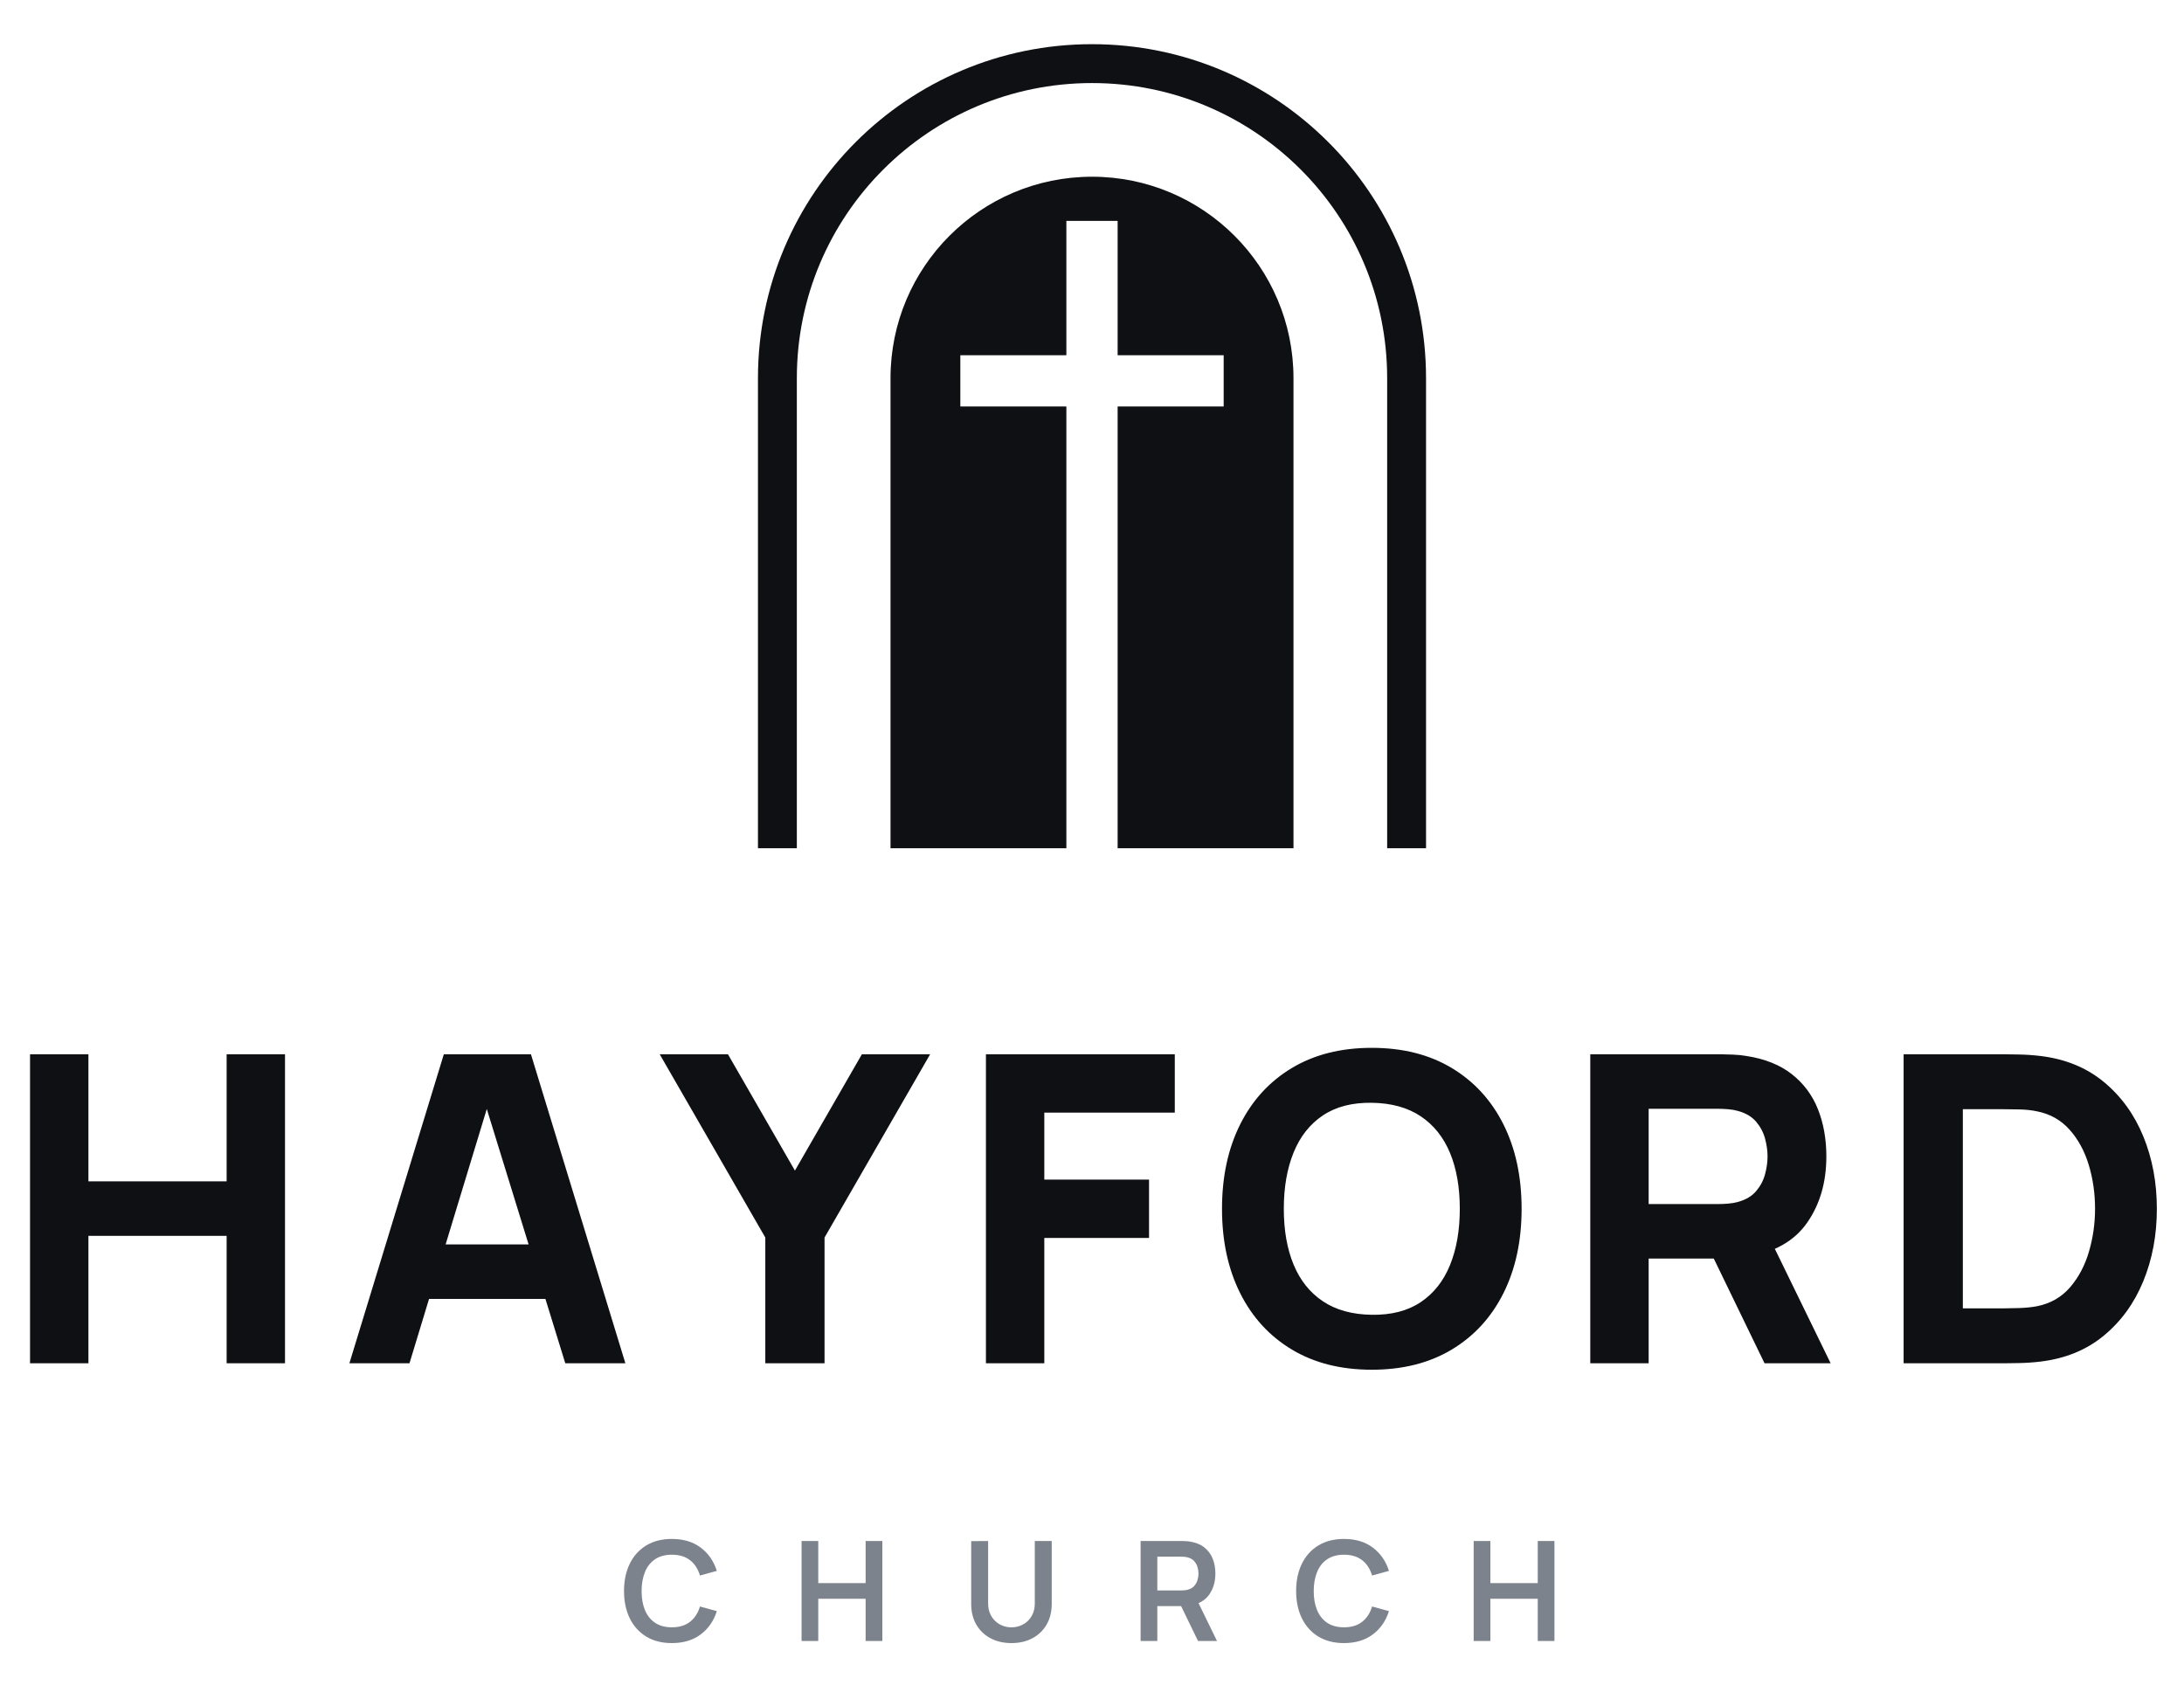
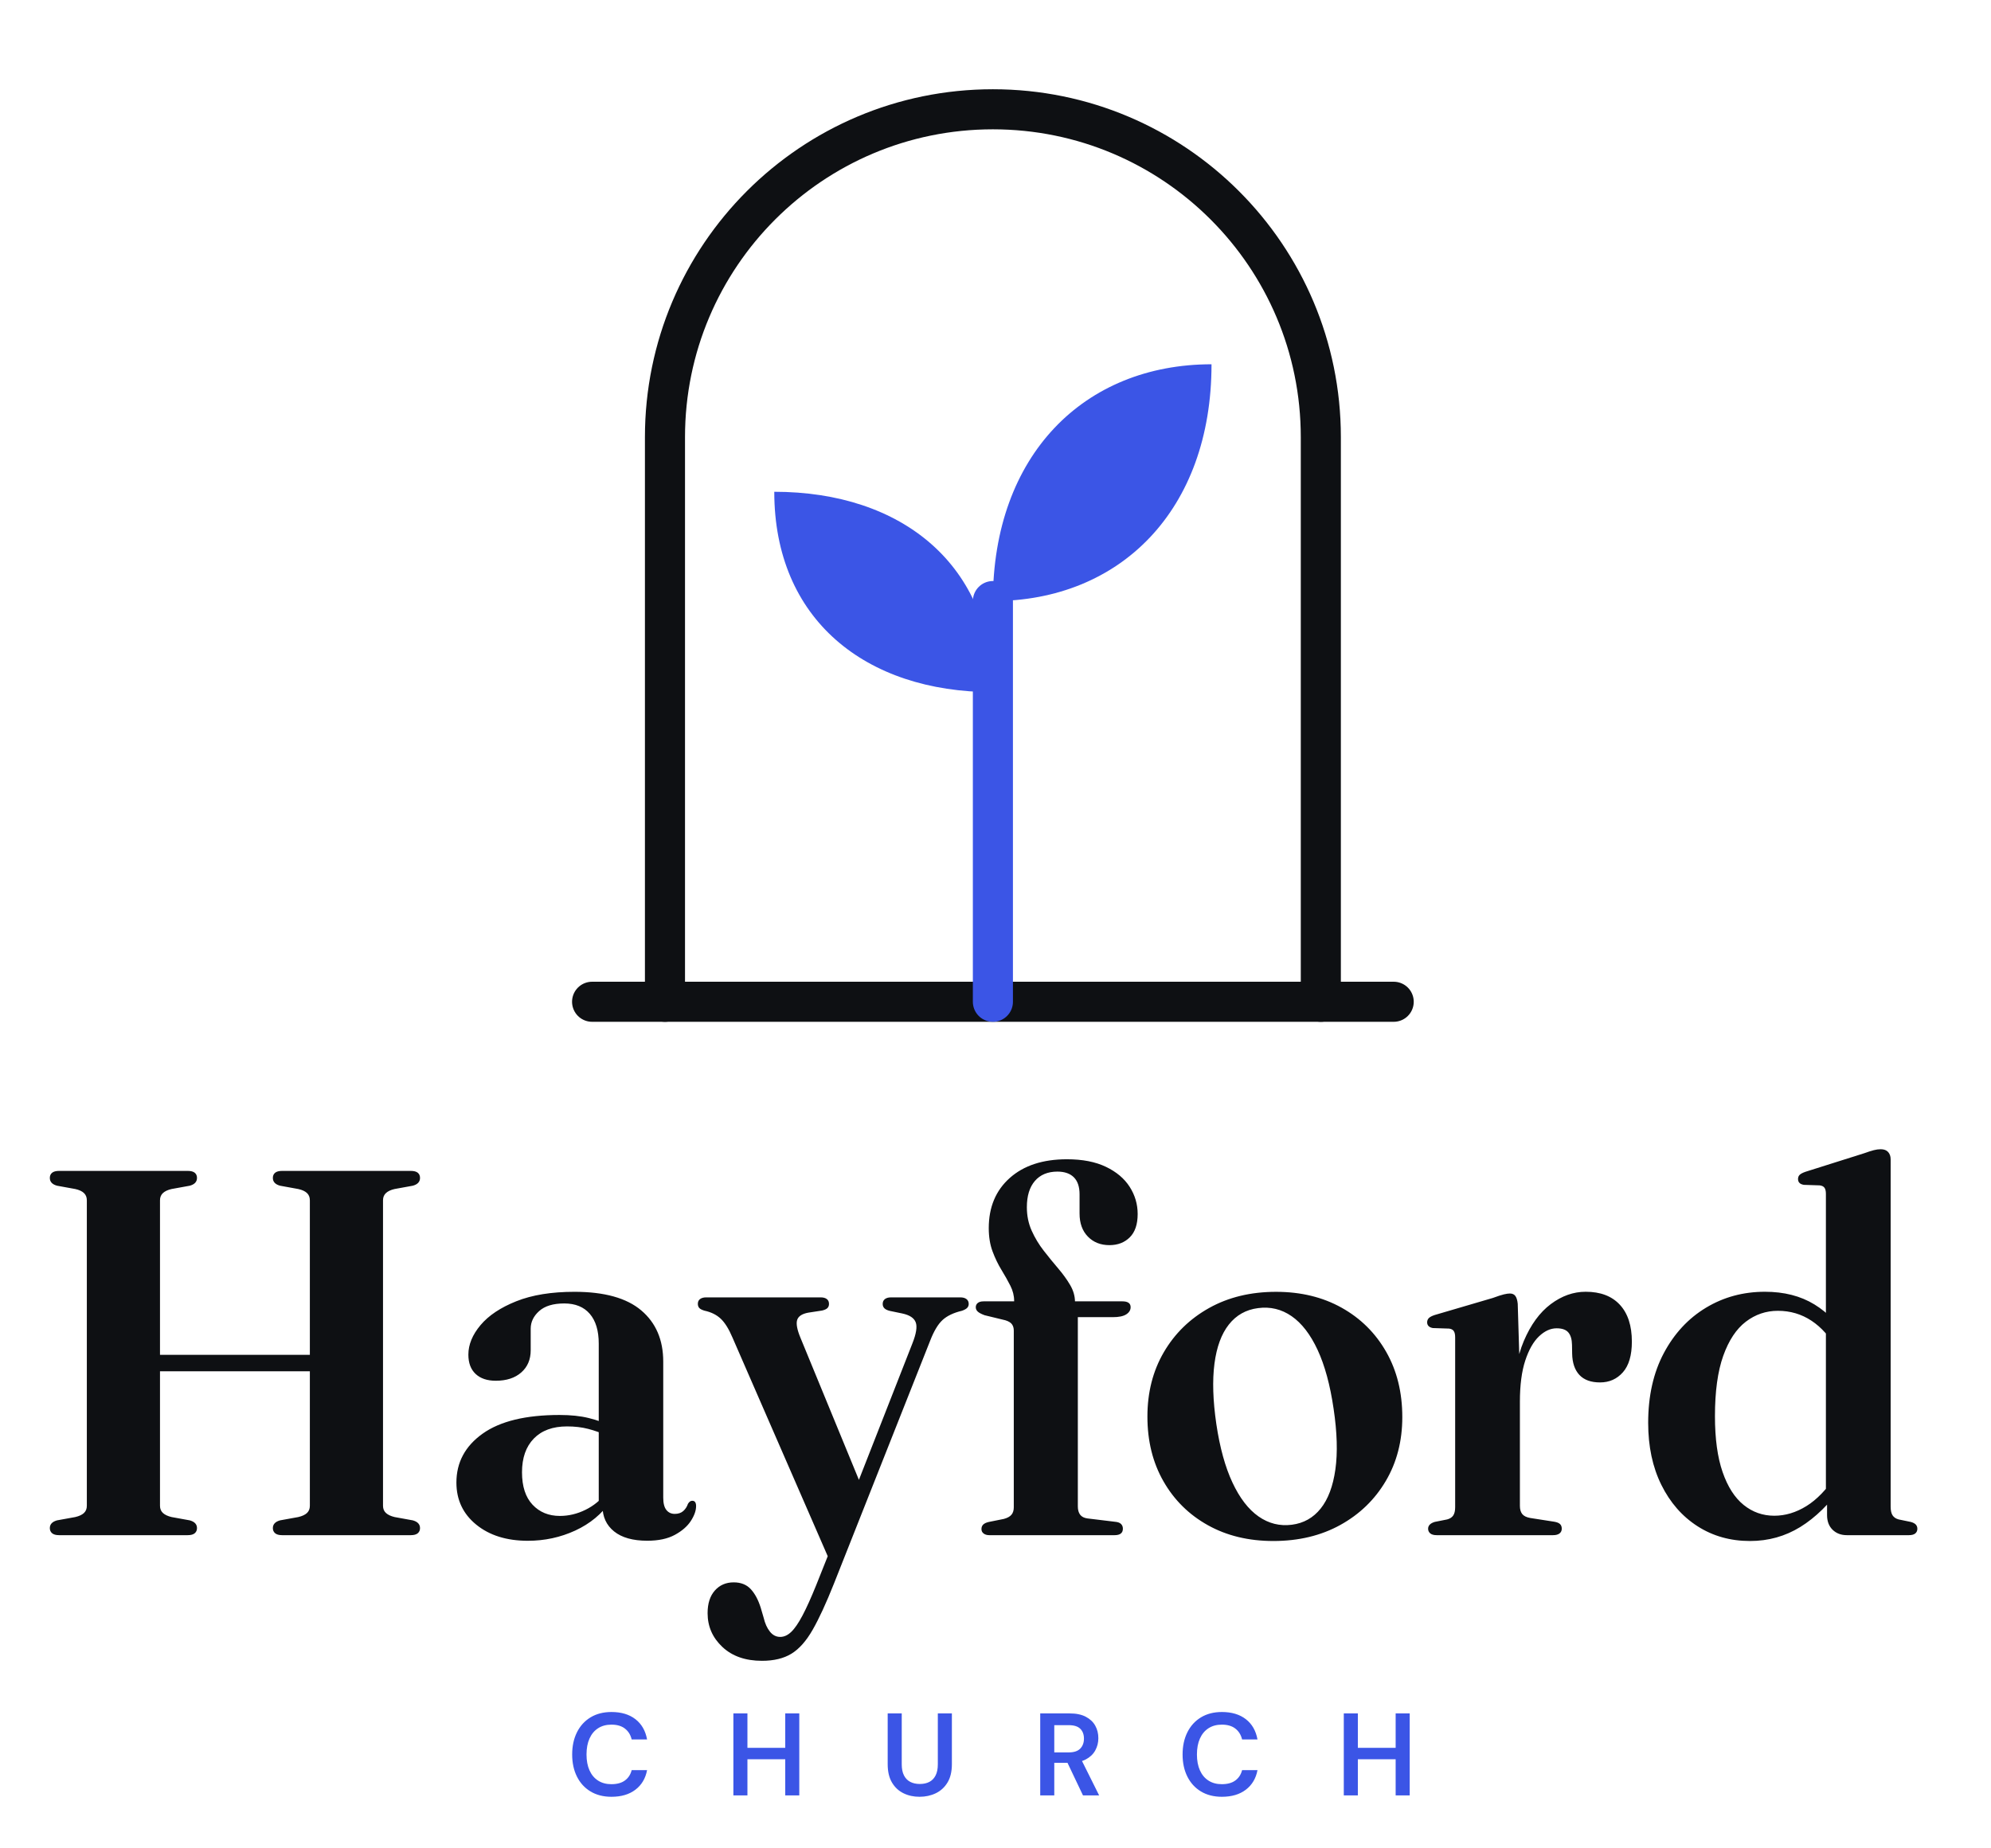
- <svg xmlns="http://www.w3.org/2000/svg" viewBox="0 0 173 134" width="173" height="134" role="img" aria-label="Hayford Church">
-   <g transform="translate(58.5 0) scale(1.4)">
-     <path d="M8.6 48V21.4a11.4 11.4 0 0 1 22.8 0V48h-9.95V23h6v-2.9h-6v-7.6h-2.9v7.6h-6V23h6v25z" fill="#0E1013" />
-     <path d="M2.2 48V21.4a17.8 17.8 0 0 1 35.6 0V48" fill="none" stroke="#0E1013" stroke-width="2.2" />
+ <svg xmlns="http://www.w3.org/2000/svg" viewBox="0 0 153 142" width="153" height="142" role="img" aria-label="Hayford Church">
+   <g transform="translate(42.7 0) scale(1.4)">
+     <path d="M6 55V24a18 18 0 0 1 36 0v31" fill="none" stroke="#0E1013" stroke-width="2.2" stroke-linecap="round" stroke-linejoin="round" />
+     <path d="M2 55h44" stroke="#0E1013" stroke-width="2.2" stroke-linecap="round" />
+     <path d="M24 55V33" stroke="#3B55E6" stroke-width="2.2" stroke-linecap="round" />
+     <path d="M24 38c0-7-5-11-12-11 0 7 5 11 12 11z" fill="#3B55E6" />
+     <path d="M24 33c0-8 5-13 12-13 0 8-5 13-12 13z" fill="#3B55E6" />
  </g>
-   <path d="M2.38 108.0V83.52H7.004V93.584H17.952V83.52H22.576V108.0H17.952V97.902H7.004V108.0ZM27.676 108.0 35.156 83.52H42.058L49.538 108.0H44.778L38.114 86.41H38.998L32.436 108.0ZM32.164 102.9V98.582H45.084V102.9ZM60.622 108.0V98.038L52.258 83.52H57.664L62.968 92.734L68.272 83.52H73.678L65.314 98.038V108.0ZM78.098 108.0V83.52H93.058V88.144H82.722V93.448H91.018V98.072H82.722V108.0ZM108.664 108.51Q104.992 108.51 102.332 106.912Q99.671 105.314 98.234 102.441Q96.798 99.568 96.798 95.76Q96.798 91.952 98.234 89.079Q99.671 86.206 102.332 84.608Q104.992 83.01 108.664 83.01Q112.336 83.01 114.997 84.608Q117.657 86.206 119.094 89.079Q120.53 91.952 120.53 95.76Q120.53 99.568 119.094 102.441Q117.657 105.314 114.997 106.912Q112.336 108.51 108.664 108.51ZM108.664 104.158Q110.993 104.192 112.54 103.155Q114.087 102.118 114.861 100.214Q115.634 98.31 115.634 95.76Q115.634 93.21 114.861 91.34Q114.087 89.47 112.54 88.433Q110.993 87.396 108.664 87.362Q106.335 87.328 104.788 88.365Q103.241 89.402 102.468 91.306Q101.694 93.21 101.694 95.76Q101.694 98.31 102.468 100.18Q103.241 102.05 104.788 103.087Q106.335 104.124 108.664 104.158ZM125.97 108.0V83.52H136.306Q136.663 83.52 137.267 83.546Q137.87 83.571 138.346 83.656Q140.539 83.996 141.942 85.101Q143.344 86.206 144.007 87.881Q144.67 89.555 144.67 91.612Q144.67 94.689 143.14 96.873Q141.61 99.058 138.346 99.568L136.306 99.704H130.594V108.0ZM139.774 108.0 134.946 98.038 139.706 97.12 145.01 108.0ZM130.594 95.386H136.102Q136.459 95.386 136.884 95.352Q137.309 95.318 137.666 95.216Q138.601 94.961 139.111 94.358Q139.621 93.754 139.817 93.014Q140.012 92.275 140.012 91.612Q140.012 90.949 139.817 90.209Q139.621 89.47 139.111 88.867Q138.601 88.263 137.666 88.008Q137.309 87.906 136.884 87.872Q136.459 87.838 136.102 87.838H130.594ZM150.79 108.0V83.52H158.712Q159.001 83.52 159.902 83.537Q160.803 83.554 161.636 83.656Q164.594 84.013 166.651 85.713Q168.708 87.413 169.779 90.031Q170.85 92.649 170.85 95.76Q170.85 98.871 169.779 101.489Q168.708 104.107 166.651 105.807Q164.594 107.507 161.636 107.864Q160.803 107.966 159.902 107.983Q159.001 108.0 158.712 108.0ZM155.482 103.648H158.712Q159.171 103.648 159.953 103.623Q160.735 103.597 161.364 103.478Q162.962 103.155 163.974 101.982Q164.985 100.809 165.47 99.16Q165.954 97.511 165.954 95.76Q165.954 93.924 165.452 92.275Q164.951 90.626 163.931 89.487Q162.911 88.348 161.364 88.042Q160.735 87.906 159.953 87.889Q159.171 87.872 158.712 87.872H155.482Z" fill="#0E1013" />
-   <path d="M53.221 130.165Q52.034 130.165 51.185 129.646Q50.337 129.127 49.883 128.198Q49.43 127.268 49.43 126.04Q49.43 124.812 49.883 123.882Q50.337 122.953 51.185 122.434Q52.034 121.915 53.221 121.915Q54.589 121.915 55.502 122.599Q56.416 123.284 56.782 124.447L55.445 124.813Q55.218 124.038 54.662 123.602Q54.106 123.165 53.221 123.165Q52.424 123.165 51.892 123.523Q51.36 123.88 51.093 124.527Q50.825 125.174 50.823 126.04Q50.821 126.906 51.089 127.553Q51.357 128.199 51.89 128.557Q52.424 128.915 53.221 128.915Q54.106 128.915 54.662 128.476Q55.218 128.037 55.445 127.267L56.782 127.633Q56.416 128.796 55.502 129.481Q54.589 130.165 53.221 130.165ZM63.494 130.0V122.08H64.817V125.415H68.568V122.08H69.892V130.0H68.568V126.656H64.817V130.0ZM80.12 130.165Q79.176 130.165 78.457 129.78Q77.738 129.396 77.334 128.698Q76.93 128 76.93 127.058V122.089L78.272 122.08V127.023Q78.272 127.47 78.423 127.822Q78.574 128.173 78.834 128.418Q79.094 128.664 79.427 128.791Q79.761 128.918 80.12 128.918Q80.488 128.918 80.822 128.789Q81.155 128.659 81.413 128.414Q81.67 128.169 81.819 127.817Q81.968 127.465 81.968 127.023V122.08H83.31V127.058Q83.31 127.999 82.906 128.697Q82.501 129.395 81.783 129.78Q81.064 130.165 80.12 130.165ZM90.35 130.0V122.08H93.622Q93.738 122.08 93.921 122.088Q94.104 122.097 94.257 122.124Q94.943 122.23 95.392 122.583Q95.84 122.935 96.057 123.47Q96.273 124.004 96.273 124.658Q96.273 125.628 95.784 126.324Q95.294 127.019 94.282 127.186L93.718 127.235H91.674V130.0ZM94.899 130.0 93.337 126.777 94.686 126.48 96.402 130.0ZM91.674 125.994H93.567Q93.679 125.994 93.815 125.983Q93.952 125.972 94.07 125.941Q94.398 125.858 94.587 125.649Q94.777 125.441 94.856 125.176Q94.935 124.911 94.935 124.658Q94.935 124.405 94.856 124.14Q94.777 123.875 94.587 123.666Q94.398 123.458 94.07 123.374Q93.952 123.342 93.815 123.332Q93.679 123.321 93.567 123.321H91.674ZM106.461 130.165Q105.274 130.165 104.425 129.646Q103.577 129.127 103.123 128.198Q102.67 127.268 102.67 126.04Q102.67 124.812 103.123 123.882Q103.577 122.953 104.425 122.434Q105.274 121.915 106.461 121.915Q107.829 121.915 108.742 122.599Q109.656 123.284 110.022 124.447L108.685 124.813Q108.458 124.038 107.902 123.602Q107.346 123.165 106.461 123.165Q105.664 123.165 105.132 123.523Q104.6 123.88 104.333 124.527Q104.065 125.174 104.063 126.04Q104.061 126.906 104.329 127.553Q104.597 128.199 105.13 128.557Q105.664 128.915 106.461 128.915Q107.346 128.915 107.902 128.476Q108.458 128.037 108.685 127.267L110.022 127.633Q109.656 128.796 108.742 129.481Q107.829 130.165 106.461 130.165ZM116.733 130.0V122.08H118.057V125.415H121.808V122.08H123.132V130.0H121.808V126.656H118.057V130.0Z" fill="#7D838D" />
+   <path d="M9.273 104.139H25.917V105.402H9.273ZM12.295 115.742Q12.295 116.089 12.523 116.297Q12.751 116.504 13.185 116.607L14.583 116.861Q15.138 117.015 15.138 117.457Q15.138 117.703 14.966 117.851Q14.793 118.0 14.42 118.0H4.547Q4.179 118.0 4.004 117.851Q3.829 117.703 3.829 117.457Q3.829 117.015 4.384 116.861L5.783 116.607Q6.228 116.504 6.45 116.297Q6.673 116.089 6.673 115.742V92.258Q6.673 91.911 6.45 91.701Q6.228 91.491 5.783 91.393L4.384 91.139Q3.829 90.988 3.829 90.54Q3.829 90.287 4.004 90.143Q4.179 90.0 4.547 90.0H14.42Q14.793 90.0 14.966 90.143Q15.138 90.287 15.138 90.54Q15.138 90.988 14.583 91.139L13.185 91.393Q12.751 91.491 12.523 91.701Q12.295 91.911 12.295 92.258ZM29.433 115.742Q29.433 116.089 29.662 116.297Q29.89 116.504 30.323 116.607L31.722 116.861Q32.277 117.015 32.277 117.457Q32.277 117.703 32.105 117.851Q31.932 118.0 31.559 118.0H21.686Q21.317 118.0 21.142 117.851Q20.968 117.703 20.968 117.457Q20.968 117.015 21.523 116.861L22.921 116.607Q23.366 116.504 23.589 116.297Q23.811 116.089 23.811 115.742V92.258Q23.811 91.911 23.589 91.701Q23.366 91.491 22.921 91.393L21.523 91.139Q20.968 90.988 20.968 90.54Q20.968 90.287 21.142 90.143Q21.317 90.0 21.686 90.0H31.559Q31.932 90.0 32.105 90.143Q32.277 90.287 32.277 90.54Q32.277 90.988 31.722 91.139L30.323 91.393Q29.89 91.491 29.662 91.701Q29.433 91.911 29.433 92.258ZM46.301 115.778V115.475L46.011 115.511V103.277Q46.011 101.79 45.324 100.989Q44.637 100.189 43.364 100.189Q42.085 100.189 41.433 100.773Q40.782 101.356 40.782 102.128V103.786Q40.782 104.854 40.057 105.492Q39.332 106.13 38.099 106.13Q37.108 106.13 36.55 105.608Q35.992 105.085 35.992 104.122Q35.992 102.967 36.925 101.856Q37.858 100.745 39.676 100.02Q41.494 99.294 44.146 99.294Q47.593 99.294 49.28 100.725Q50.967 102.156 50.967 104.66V115.117Q50.967 115.762 51.208 116.063Q51.45 116.364 51.85 116.364Q52.257 116.364 52.504 116.146Q52.752 115.928 52.868 115.586Q52.934 115.482 53.011 115.419Q53.089 115.356 53.196 115.356Q53.35 115.356 53.421 115.463Q53.492 115.571 53.492 115.761Q53.492 116.283 53.091 116.903Q52.69 117.523 51.861 117.975Q51.033 118.427 49.739 118.427Q48.08 118.427 47.19 117.711Q46.301 116.994 46.301 115.778ZM35.073 113.956Q35.073 111.634 37.088 110.197Q39.104 108.761 43.001 108.761Q44.293 108.761 45.243 108.997Q46.193 109.232 46.938 109.601L46.648 110.347Q45.937 110.021 45.201 109.831Q44.465 109.64 43.575 109.64Q41.931 109.64 41.023 110.572Q40.114 111.505 40.114 113.166Q40.114 114.795 40.924 115.658Q41.735 116.521 43.024 116.521Q44.033 116.521 44.985 116.054Q45.938 115.588 46.587 114.743L46.918 115.401Q45.91 116.858 44.205 117.645Q42.499 118.431 40.562 118.431Q38.123 118.431 36.598 117.191Q35.073 115.95 35.073 113.956ZM66.346 114.58 63.792 120.04 56.283 102.799Q55.867 101.819 55.388 101.365Q54.91 100.91 54.133 100.743Q53.834 100.654 53.73 100.53Q53.626 100.407 53.626 100.218Q53.626 99.979 53.797 99.851Q53.969 99.722 54.261 99.722H63.067Q63.368 99.722 63.536 99.85Q63.705 99.979 63.705 100.222Q63.705 100.424 63.584 100.545Q63.464 100.665 63.175 100.733L62.109 100.897Q61.391 101.03 61.257 101.462Q61.124 101.894 61.514 102.831ZM62.724 121.834 64.347 117.761 64.838 116.723 70.118 103.25Q70.557 102.14 70.369 101.64Q70.181 101.14 69.338 100.96L68.379 100.761Q68.088 100.689 67.96 100.558Q67.831 100.428 67.831 100.226Q67.831 99.983 68.003 99.852Q68.174 99.722 68.469 99.722H73.795Q74.101 99.722 74.272 99.855Q74.442 99.987 74.442 100.227Q74.442 100.4 74.328 100.524Q74.213 100.649 73.923 100.751Q72.957 100.981 72.436 101.457Q71.915 101.933 71.485 103.037L64.083 121.73Q63.192 123.971 62.45 125.27Q61.707 126.569 60.815 127.113Q59.923 127.657 58.556 127.657Q56.644 127.657 55.51 126.59Q54.376 125.524 54.376 123.993Q54.376 122.881 54.933 122.254Q55.49 121.627 56.38 121.627Q57.214 121.627 57.696 122.151Q58.177 122.674 58.46 123.583L58.685 124.35Q58.837 125.002 59.162 125.411Q59.487 125.82 59.957 125.82Q60.398 125.82 60.8 125.437Q61.203 125.054 61.667 124.177Q62.132 123.301 62.724 121.834ZM82.827 115.786Q82.827 116.19 83.004 116.426Q83.182 116.662 83.568 116.713L85.709 116.973Q86.011 117.001 86.15 117.143Q86.289 117.284 86.289 117.502Q86.289 118.0 85.65 118.0H76.026Q75.753 118.0 75.587 117.872Q75.421 117.745 75.421 117.531Q75.421 117.316 75.554 117.185Q75.688 117.055 75.971 116.987L77.137 116.752Q77.543 116.645 77.724 116.432Q77.905 116.219 77.905 115.863V102.271Q77.905 101.99 77.768 101.794Q77.631 101.598 77.263 101.483L75.661 101.093Q75.27 100.947 75.127 100.806Q74.984 100.665 74.984 100.479Q74.984 100.279 75.136 100.153Q75.288 100.027 75.586 100.027H78.672L77.933 100.48V99.999Q77.933 99.399 77.64 98.822Q77.347 98.245 76.958 97.609Q76.568 96.974 76.275 96.191Q75.982 95.408 75.982 94.399Q75.982 91.983 77.596 90.544Q79.21 89.106 81.99 89.106Q83.77 89.106 84.982 89.685Q86.194 90.264 86.809 91.223Q87.425 92.182 87.425 93.315Q87.425 94.501 86.821 95.104Q86.217 95.707 85.256 95.707Q84.239 95.707 83.6 95.051Q82.96 94.396 82.96 93.279V91.801Q82.96 90.932 82.522 90.493Q82.084 90.054 81.25 90.054Q80.141 90.059 79.526 90.774Q78.91 91.49 78.91 92.793Q78.91 93.771 79.281 94.597Q79.652 95.422 80.206 96.133Q80.759 96.845 81.312 97.492Q81.866 98.139 82.237 98.773Q82.608 99.406 82.608 100.069V100.679L82.157 100.027H86.258Q86.563 100.027 86.724 100.138Q86.884 100.249 86.884 100.475Q86.884 100.808 86.55 101.026Q86.215 101.243 85.511 101.243H82.827ZM98.059 99.295Q100.914 99.295 103.1 100.517Q105.286 101.738 106.523 103.909Q107.761 106.081 107.761 108.926Q107.761 111.684 106.492 113.835Q105.223 115.986 102.994 117.217Q100.765 118.448 97.851 118.448Q94.996 118.448 92.817 117.232Q90.637 116.015 89.406 113.858Q88.174 111.702 88.174 108.883Q88.174 106.098 89.434 103.938Q90.694 101.778 92.919 100.536Q95.145 99.295 98.059 99.295ZM99.273 117.198Q100.634 117.024 101.49 115.951Q102.346 114.879 102.618 112.949Q102.89 111.019 102.482 108.285Q102.081 105.545 101.253 103.76Q100.424 101.976 99.255 101.167Q98.087 100.358 96.669 100.548Q95.285 100.728 94.431 101.811Q93.577 102.893 93.326 104.817Q93.074 106.741 93.471 109.464Q93.872 112.166 94.709 113.955Q95.546 115.745 96.714 116.561Q97.882 117.377 99.273 117.198ZM116.302 107.738Q116.302 104.955 117.099 103.075Q117.897 101.195 119.167 100.242Q120.437 99.29 121.853 99.29Q123.554 99.29 124.478 100.288Q125.402 101.286 125.402 103.122Q125.402 104.699 124.713 105.479Q124.024 106.259 122.955 106.259Q121.911 106.259 121.372 105.686Q120.834 105.113 120.813 104.047L120.802 103.371Q120.791 102.737 120.521 102.418Q120.251 102.099 119.621 102.099Q118.916 102.099 118.268 102.715Q117.62 103.331 117.209 104.58Q116.798 105.83 116.798 107.742ZM116.631 100.209 116.798 105.738V115.75Q116.798 116.153 116.98 116.378Q117.162 116.604 117.597 116.679L119.438 116.966Q119.74 117.016 119.878 117.143Q120.015 117.271 120.015 117.502Q120.015 117.733 119.844 117.867Q119.673 118.0 119.341 118.0H110.407Q110.072 118.0 109.908 117.862Q109.744 117.724 109.744 117.504Q109.744 117.323 109.87 117.191Q109.996 117.058 110.255 116.98L111.208 116.79Q111.528 116.705 111.675 116.486Q111.823 116.266 111.823 115.846V102.796Q111.823 102.466 111.715 102.309Q111.607 102.151 111.353 102.121L110.105 102.08Q109.884 102.038 109.777 101.925Q109.67 101.811 109.67 101.644Q109.67 101.444 109.799 101.314Q109.927 101.185 110.245 101.079L114.715 99.767Q115.296 99.553 115.574 99.489Q115.853 99.424 116.027 99.424Q116.31 99.424 116.449 99.613Q116.589 99.803 116.631 100.209ZM140.402 115.122 140.313 115.021V91.767Q140.313 91.442 140.202 91.293Q140.091 91.143 139.838 91.113L138.615 91.072Q138.379 91.03 138.275 90.916Q138.171 90.803 138.171 90.63Q138.171 90.426 138.296 90.304Q138.421 90.182 138.735 90.071L143.241 88.648Q143.718 88.476 143.997 88.406Q144.276 88.335 144.523 88.335Q144.902 88.335 145.095 88.549Q145.288 88.763 145.288 89.11V115.802Q145.288 116.251 145.438 116.478Q145.588 116.705 145.903 116.79L146.843 116.984Q147.108 117.059 147.225 117.189Q147.341 117.319 147.341 117.508Q147.341 117.733 147.181 117.867Q147.022 118.0 146.683 118.0H141.925Q141.254 118.0 140.828 117.585Q140.402 117.17 140.402 116.454ZM126.655 109.364Q126.655 106.27 127.856 104.009Q129.058 101.748 131.093 100.519Q133.128 99.29 135.629 99.29Q137.836 99.29 139.427 100.262Q141.017 101.233 142.024 103.02L141.153 103.71Q140.351 102.274 139.201 101.514Q138.05 100.754 136.622 100.754Q135.256 100.754 134.159 101.592Q133.062 102.43 132.424 104.215Q131.787 106 131.787 108.853Q131.787 111.452 132.375 113.149Q132.962 114.845 133.992 115.676Q135.022 116.506 136.347 116.506Q137.615 116.506 138.814 115.765Q140.013 115.023 141.055 113.447L141.617 114.166Q140.092 116.293 138.345 117.371Q136.598 118.448 134.482 118.448Q132.216 118.448 130.448 117.313Q128.679 116.178 127.667 114.132Q126.655 112.087 126.655 109.364Z" fill="#0E1013" />
+   <path d="M46.991 138.108Q46.056 138.108 45.378 137.698Q44.7 137.289 44.335 136.555Q43.969 135.822 43.969 134.857Q43.969 133.889 44.335 133.154Q44.7 132.418 45.378 132.005Q46.056 131.592 46.991 131.592Q48.118 131.592 48.83 132.144Q49.543 132.696 49.725 133.703H48.542Q48.417 133.174 48.026 132.869Q47.636 132.563 46.984 132.563Q46.391 132.563 45.961 132.84Q45.531 133.117 45.301 133.631Q45.071 134.144 45.071 134.857Q45.071 135.567 45.301 136.078Q45.531 136.59 45.961 136.865Q46.391 137.14 46.984 137.14Q47.636 137.14 48.025 136.853Q48.414 136.567 48.541 136.061H49.725Q49.544 137.019 48.831 137.563Q48.118 138.108 46.991 138.108ZM60.342 138.0V131.7H61.422V138.0ZM56.357 138.0V131.7H57.437V138.0ZM57.278 135.225V134.347H60.543V135.225ZM70.662 138.108Q69.98 138.108 69.426 137.836Q68.871 137.564 68.543 137.01Q68.215 136.455 68.215 135.604V131.7H69.295V135.613Q69.295 136.124 69.464 136.461Q69.633 136.797 69.947 136.961Q70.26 137.124 70.683 137.124Q71.116 137.124 71.424 136.961Q71.732 136.797 71.9 136.461Q72.068 136.124 72.068 135.613V131.7H73.148V135.604Q73.148 136.455 72.813 137.01Q72.477 137.564 71.913 137.836Q71.348 138.108 70.662 138.108ZM79.937 138.0V131.7H82.198Q82.951 131.7 83.439 131.957Q83.928 132.214 84.166 132.643Q84.404 133.071 84.404 133.605Q84.404 134.109 84.169 134.541Q83.934 134.973 83.442 135.235Q82.95 135.496 82.177 135.496H81.017V138.0ZM83.222 138.0 81.899 135.217H83.077L84.463 138.0ZM81.017 134.697H82.129Q82.73 134.697 83.013 134.404Q83.297 134.11 83.297 133.636Q83.297 133.164 83.018 132.884Q82.74 132.603 82.124 132.603H81.017ZM93.899 138.108Q92.964 138.108 92.286 137.698Q91.608 137.289 91.243 136.555Q90.877 135.822 90.877 134.857Q90.877 133.889 91.243 133.154Q91.608 132.418 92.286 132.005Q92.964 131.592 93.899 131.592Q95.026 131.592 95.738 132.144Q96.451 132.696 96.633 133.703H95.45Q95.325 133.174 94.934 132.869Q94.544 132.563 93.892 132.563Q93.299 132.563 92.869 132.84Q92.439 133.117 92.209 133.631Q91.979 134.144 91.979 134.857Q91.979 135.567 92.209 136.078Q92.439 136.59 92.869 136.865Q93.299 137.14 93.892 137.14Q94.544 137.14 94.933 136.853Q95.322 136.567 95.449 136.061H96.633Q96.452 137.019 95.739 137.563Q95.026 138.108 93.899 138.108ZM107.25 138.0V131.7H108.33V138.0ZM103.265 138.0V131.7H104.345V138.0ZM104.186 135.225V134.347H107.451V135.225Z" fill="#3B55E6" />
</svg>
